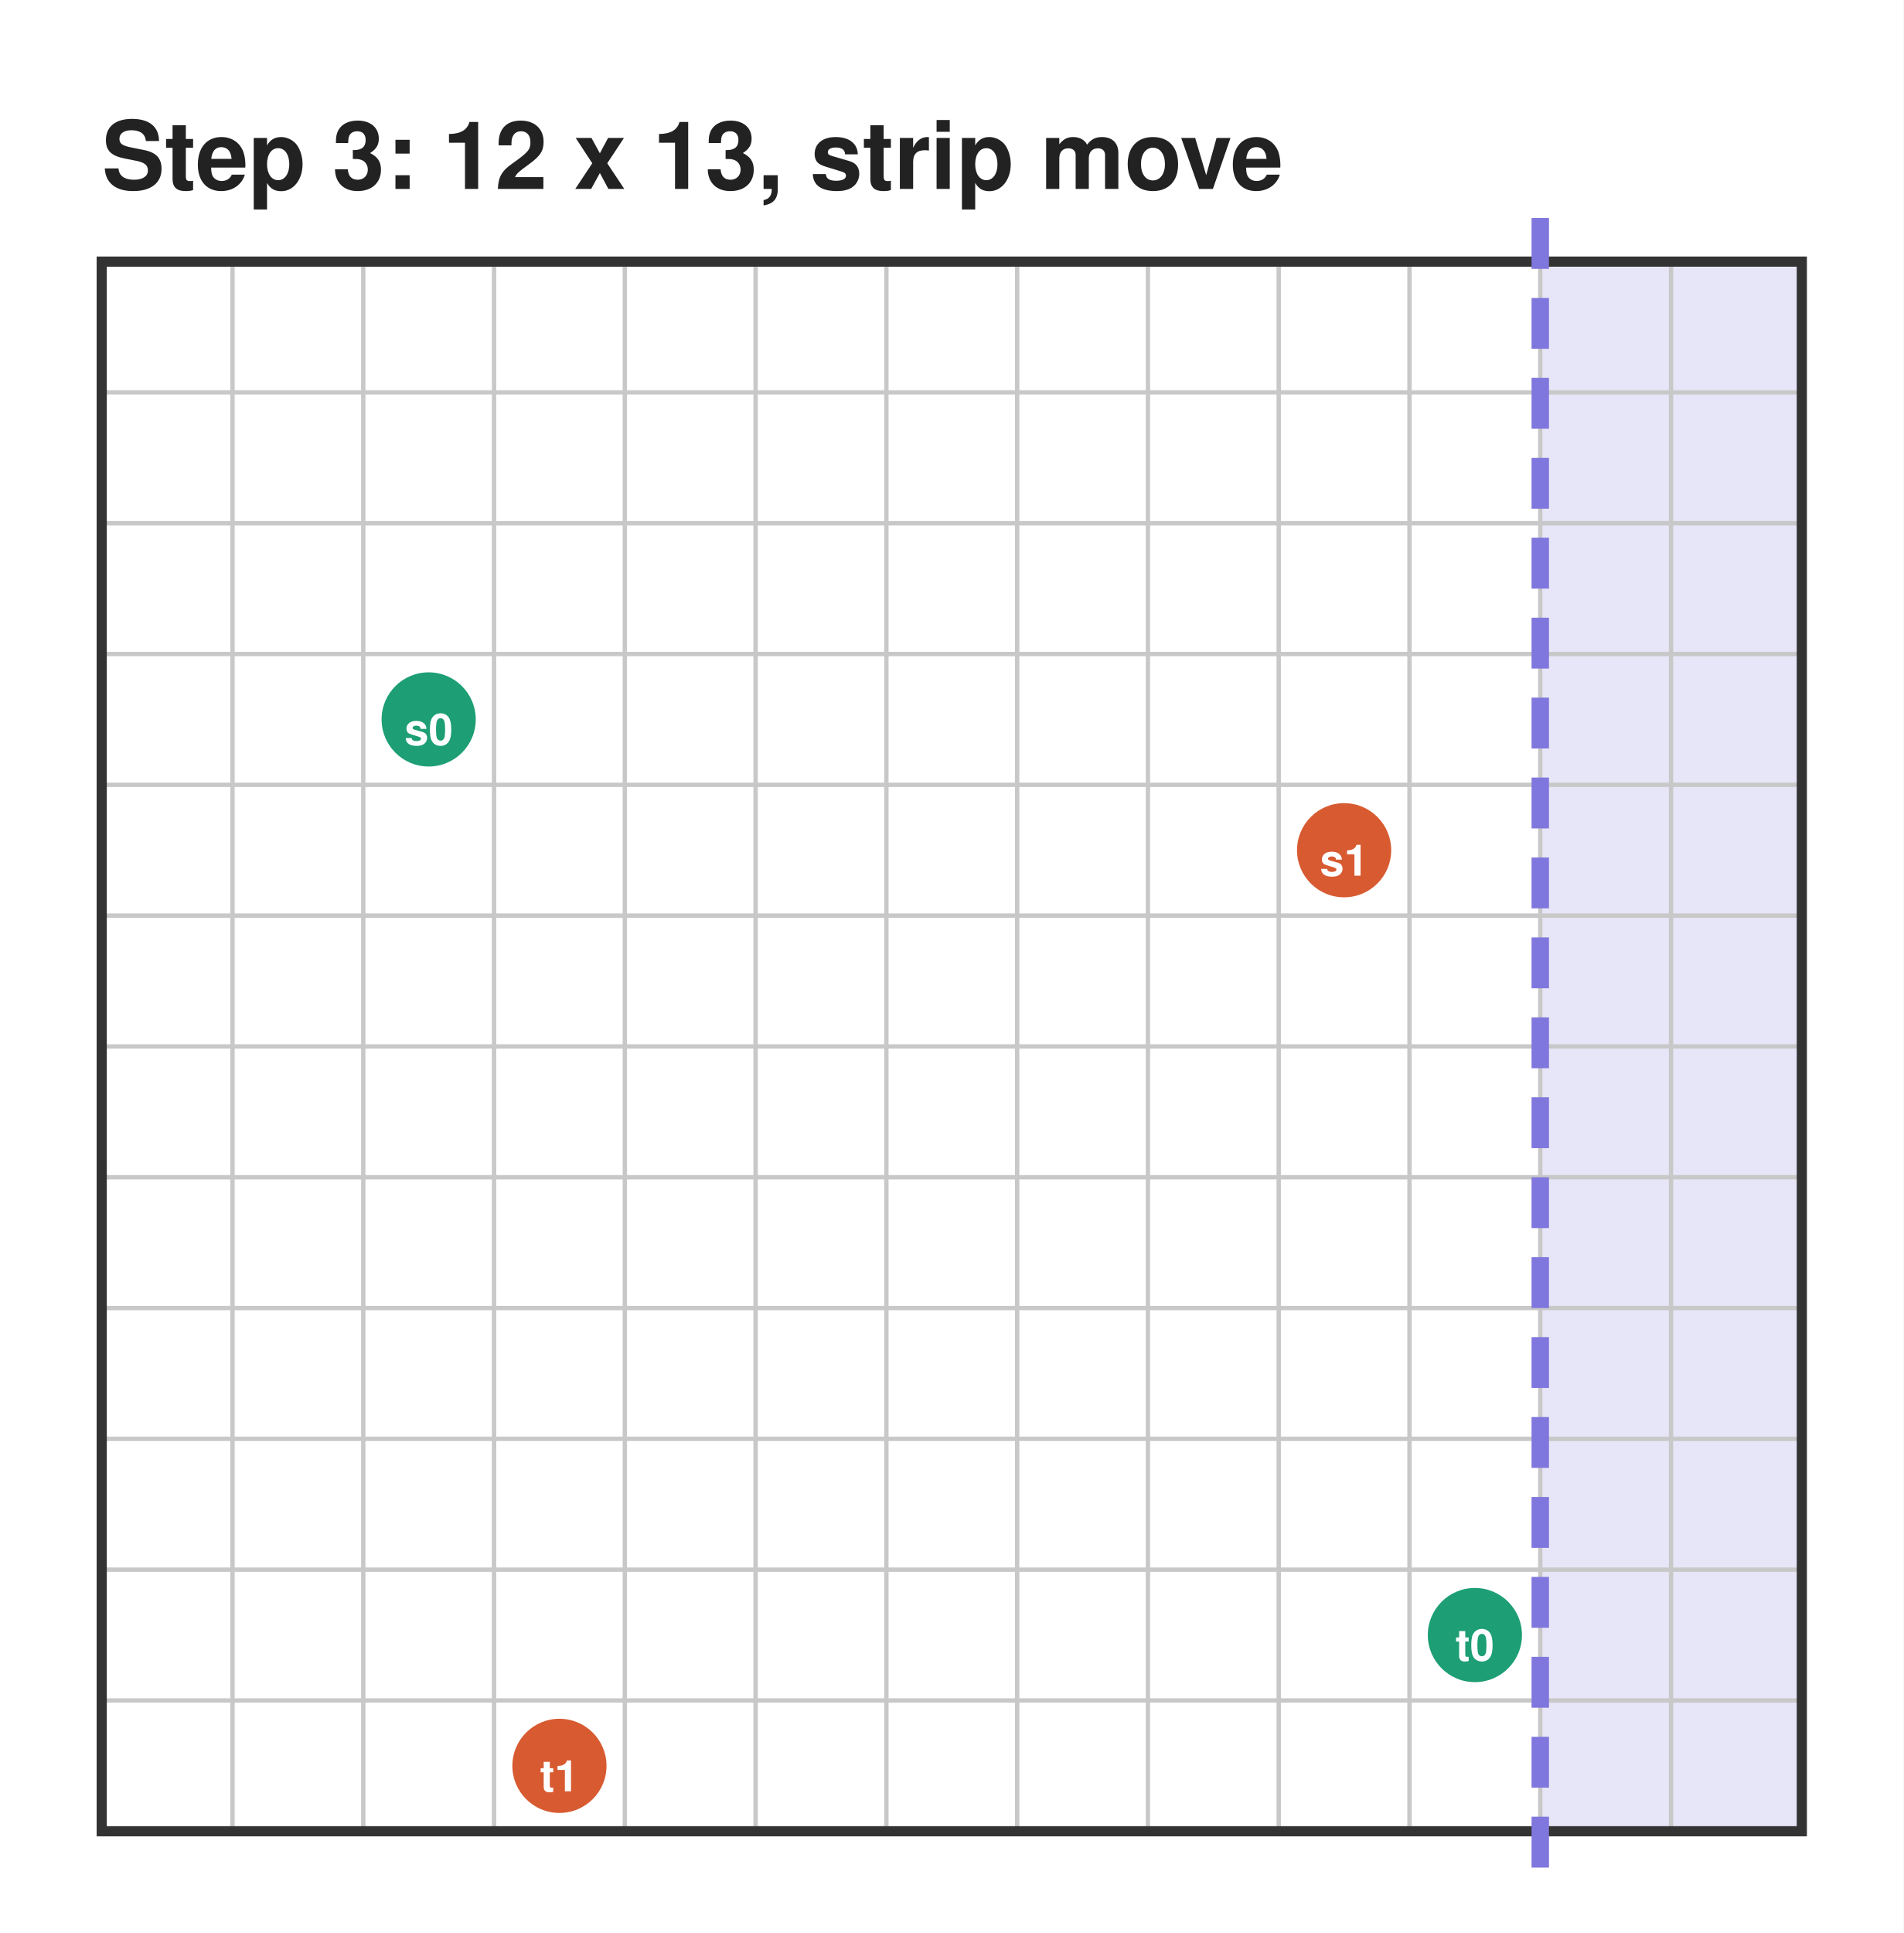
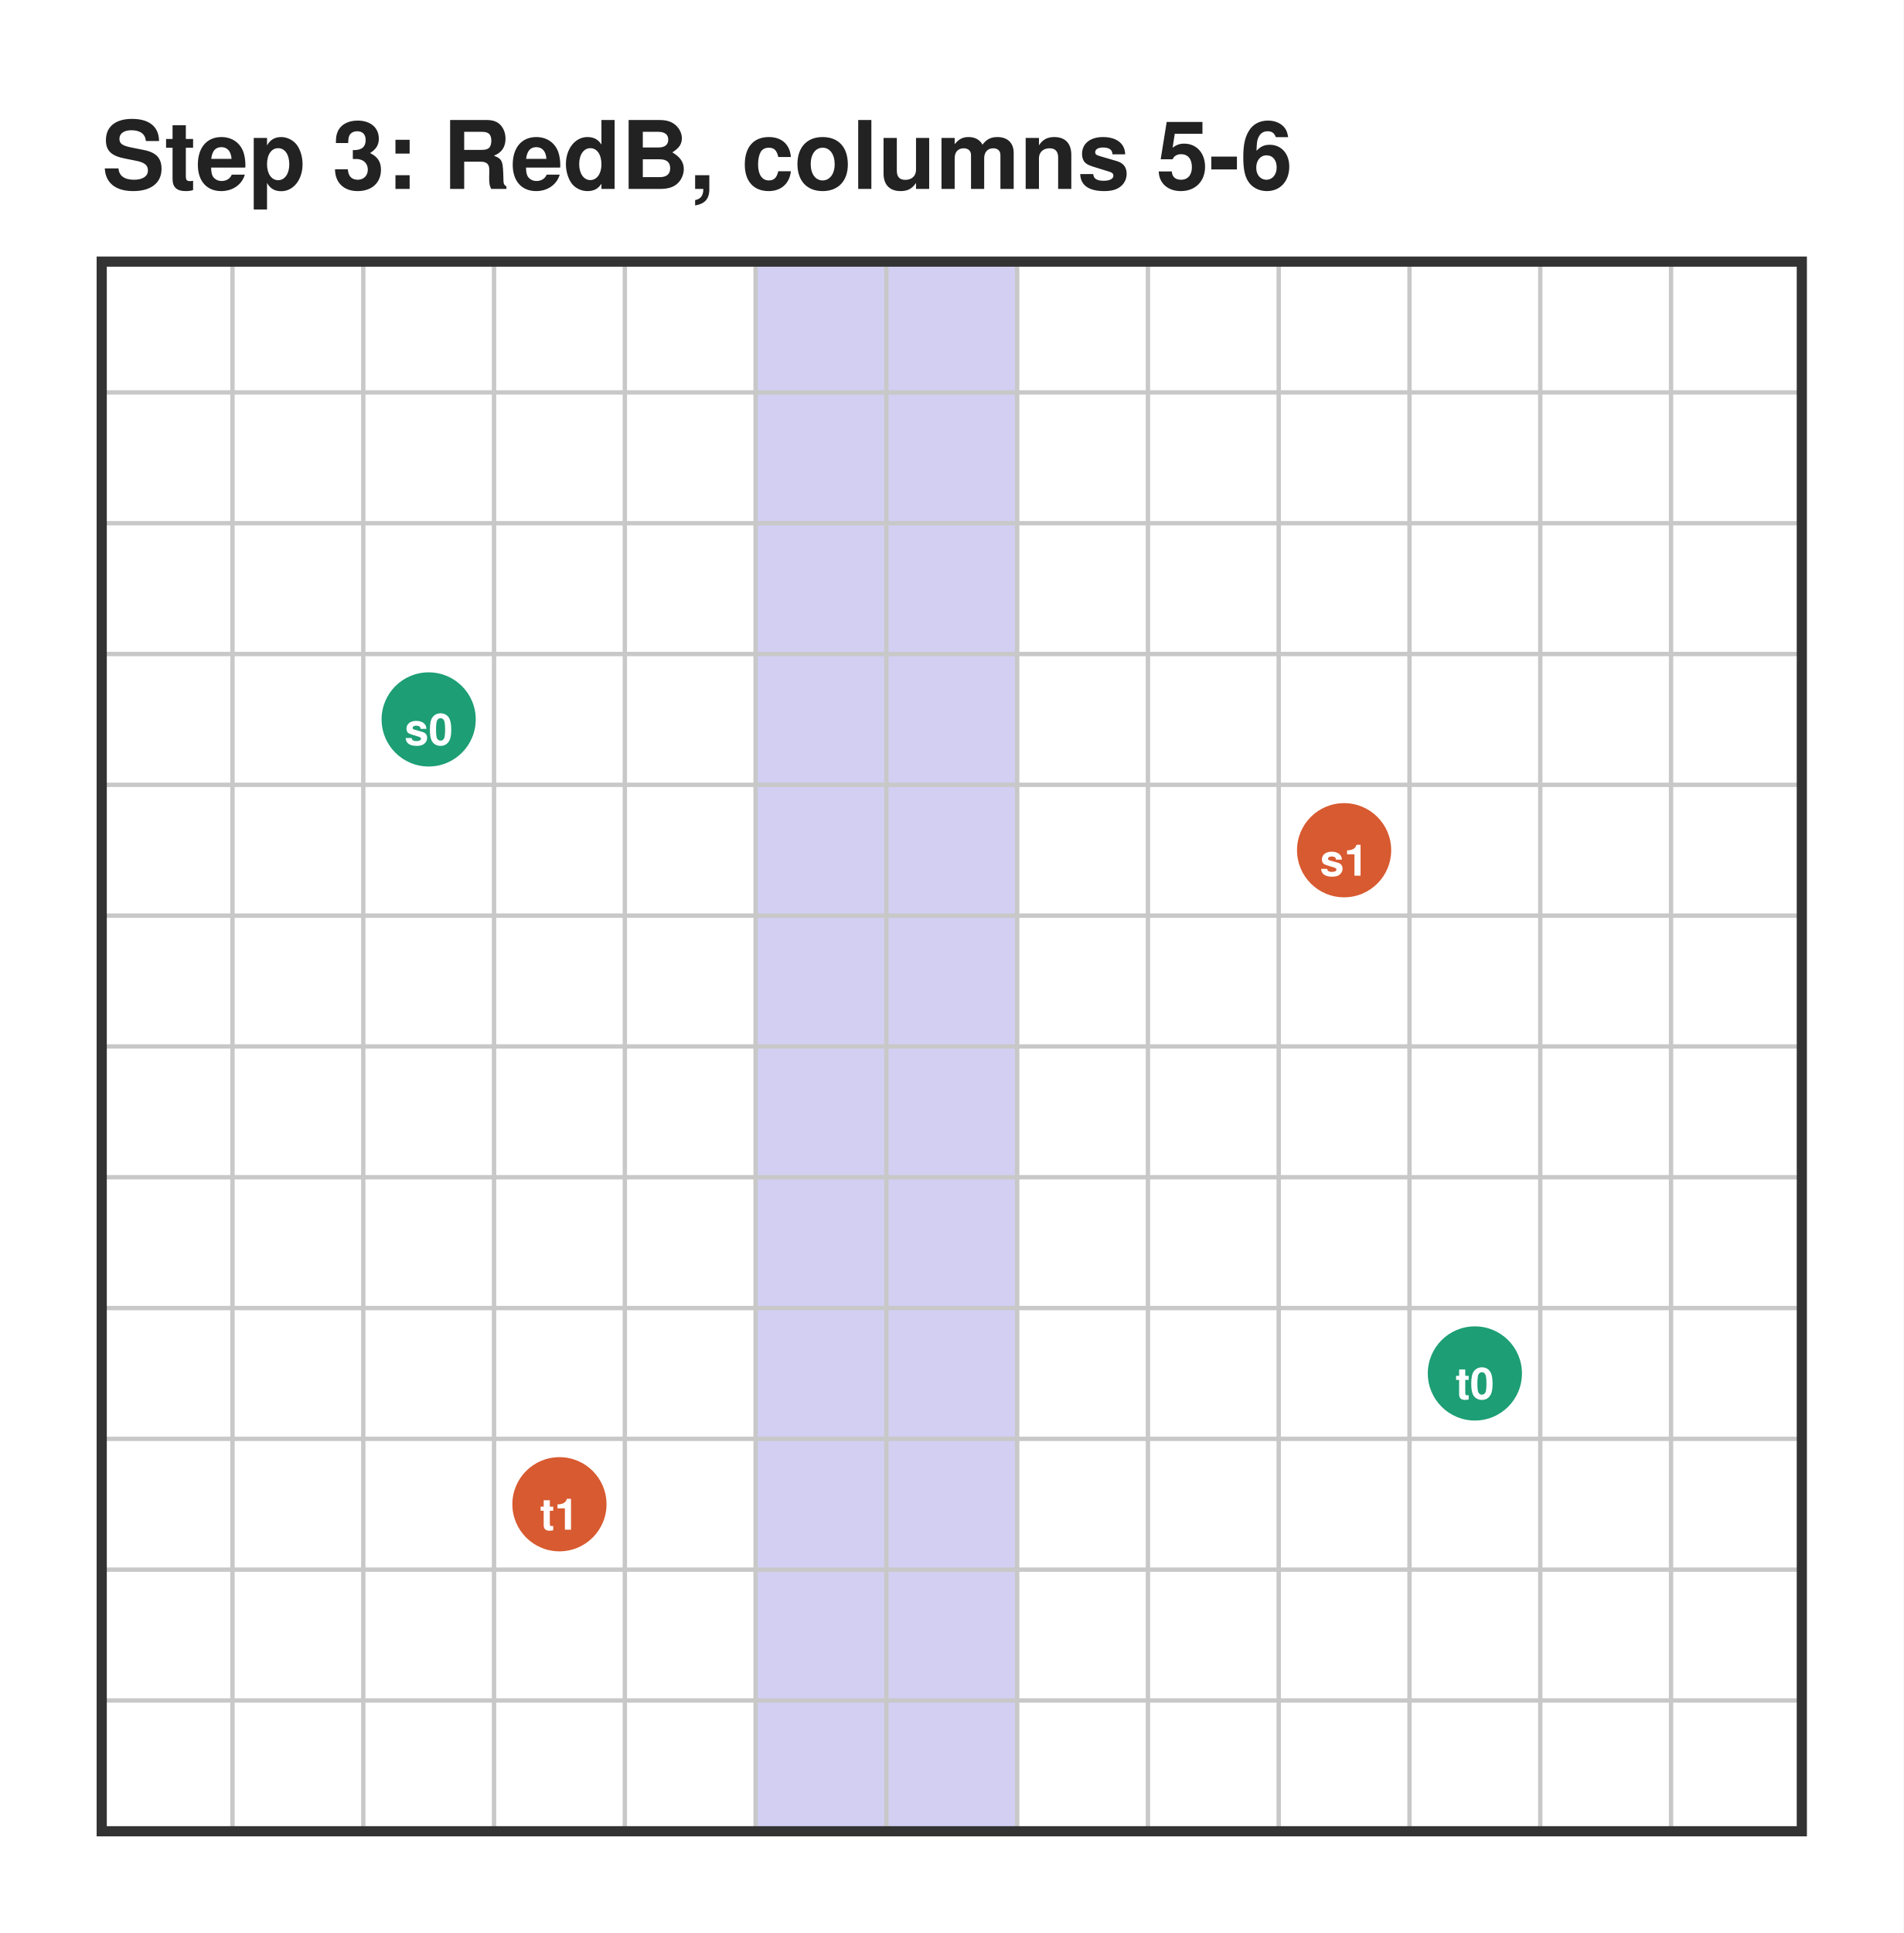
<svg xmlns="http://www.w3.org/2000/svg" width="262" height="266" viewBox="0 0 262 266" font-family="Helvetica, Arial, sans-serif">
  <rect width="100%" height="100%" fill="white" />
-   <text x="14" y="26" font-size="13" font-weight="700" fill="#222">Step 3: 12 x 13, strip move</text>
-   <rect x="212" y="36" width="18" height="18" fill="#7F77DD" fill-opacity="0.18" />
-   <rect x="230" y="36" width="18" height="18" fill="#7F77DD" fill-opacity="0.18" />
-   <rect x="212" y="54" width="18" height="18" fill="#7F77DD" fill-opacity="0.18" />
-   <rect x="230" y="54" width="18" height="18" fill="#7F77DD" fill-opacity="0.18" />
-   <rect x="212" y="72" width="18" height="18" fill="#7F77DD" fill-opacity="0.18" />
-   <rect x="230" y="72" width="18" height="18" fill="#7F77DD" fill-opacity="0.18" />
-   <rect x="212" y="90" width="18" height="18" fill="#7F77DD" fill-opacity="0.18" />
-   <rect x="230" y="90" width="18" height="18" fill="#7F77DD" fill-opacity="0.18" />
-   <rect x="212" y="108" width="18" height="18" fill="#7F77DD" fill-opacity="0.18" />
-   <rect x="230" y="108" width="18" height="18" fill="#7F77DD" fill-opacity="0.18" />
-   <rect x="212" y="126" width="18" height="18" fill="#7F77DD" fill-opacity="0.18" />
-   <rect x="230" y="126" width="18" height="18" fill="#7F77DD" fill-opacity="0.18" />
-   <rect x="212" y="144" width="18" height="18" fill="#7F77DD" fill-opacity="0.18" />
-   <rect x="230" y="144" width="18" height="18" fill="#7F77DD" fill-opacity="0.18" />
-   <rect x="212" y="162" width="18" height="18" fill="#7F77DD" fill-opacity="0.18" />
-   <rect x="230" y="162" width="18" height="18" fill="#7F77DD" fill-opacity="0.18" />
-   <rect x="212" y="180" width="18" height="18" fill="#7F77DD" fill-opacity="0.18" />
-   <rect x="230" y="180" width="18" height="18" fill="#7F77DD" fill-opacity="0.18" />
-   <rect x="212" y="198" width="18" height="18" fill="#7F77DD" fill-opacity="0.18" />
-   <rect x="230" y="198" width="18" height="18" fill="#7F77DD" fill-opacity="0.18" />
-   <rect x="212" y="216" width="18" height="18" fill="#7F77DD" fill-opacity="0.18" />
-   <rect x="230" y="216" width="18" height="18" fill="#7F77DD" fill-opacity="0.18" />
-   <rect x="212" y="234" width="18" height="18" fill="#7F77DD" fill-opacity="0.18" />
-   <rect x="230" y="234" width="18" height="18" fill="#7F77DD" fill-opacity="0.18" />
+   <text x="14" y="26" font-size="13" font-weight="700" fill="#222">Step 3: RedB, columns 5-6</text>
+   <rect x="104" y="36" width="18" height="18" fill="#7F77DD" fill-opacity="0.35" />
+   <rect x="122" y="36" width="18" height="18" fill="#7F77DD" fill-opacity="0.35" />
+   <rect x="104" y="54" width="18" height="18" fill="#7F77DD" fill-opacity="0.35" />
+   <rect x="122" y="54" width="18" height="18" fill="#7F77DD" fill-opacity="0.35" />
+   <rect x="104" y="72" width="18" height="18" fill="#7F77DD" fill-opacity="0.35" />
+   <rect x="122" y="72" width="18" height="18" fill="#7F77DD" fill-opacity="0.35" />
+   <rect x="104" y="90" width="18" height="18" fill="#7F77DD" fill-opacity="0.35" />
+   <rect x="122" y="90" width="18" height="18" fill="#7F77DD" fill-opacity="0.35" />
+   <rect x="104" y="108" width="18" height="18" fill="#7F77DD" fill-opacity="0.35" />
+   <rect x="122" y="108" width="18" height="18" fill="#7F77DD" fill-opacity="0.35" />
+   <rect x="104" y="126" width="18" height="18" fill="#7F77DD" fill-opacity="0.35" />
+   <rect x="122" y="126" width="18" height="18" fill="#7F77DD" fill-opacity="0.35" />
+   <rect x="104" y="144" width="18" height="18" fill="#7F77DD" fill-opacity="0.35" />
+   <rect x="122" y="144" width="18" height="18" fill="#7F77DD" fill-opacity="0.35" />
+   <rect x="104" y="162" width="18" height="18" fill="#7F77DD" fill-opacity="0.35" />
+   <rect x="122" y="162" width="18" height="18" fill="#7F77DD" fill-opacity="0.35" />
+   <rect x="104" y="180" width="18" height="18" fill="#7F77DD" fill-opacity="0.35" />
+   <rect x="122" y="180" width="18" height="18" fill="#7F77DD" fill-opacity="0.35" />
+   <rect x="104" y="198" width="18" height="18" fill="#7F77DD" fill-opacity="0.35" />
+   <rect x="122" y="198" width="18" height="18" fill="#7F77DD" fill-opacity="0.35" />
+   <rect x="104" y="216" width="18" height="18" fill="#7F77DD" fill-opacity="0.35" />
+   <rect x="122" y="216" width="18" height="18" fill="#7F77DD" fill-opacity="0.35" />
+   <rect x="104" y="234" width="18" height="18" fill="#7F77DD" fill-opacity="0.35" />
+   <rect x="122" y="234" width="18" height="18" fill="#7F77DD" fill-opacity="0.35" />
  <line x1="14" y1="36" x2="248" y2="36" stroke="#c8c8c8" stroke-width="0.6" />
  <line x1="14" y1="54" x2="248" y2="54" stroke="#c8c8c8" stroke-width="0.6" />
  <line x1="14" y1="72" x2="248" y2="72" stroke="#c8c8c8" stroke-width="0.6" />
  <line x1="14" y1="90" x2="248" y2="90" stroke="#c8c8c8" stroke-width="0.6" />
  <line x1="14" y1="108" x2="248" y2="108" stroke="#c8c8c8" stroke-width="0.6" />
  <line x1="14" y1="126" x2="248" y2="126" stroke="#c8c8c8" stroke-width="0.6" />
  <line x1="14" y1="144" x2="248" y2="144" stroke="#c8c8c8" stroke-width="0.6" />
  <line x1="14" y1="162" x2="248" y2="162" stroke="#c8c8c8" stroke-width="0.6" />
  <line x1="14" y1="180" x2="248" y2="180" stroke="#c8c8c8" stroke-width="0.6" />
  <line x1="14" y1="198" x2="248" y2="198" stroke="#c8c8c8" stroke-width="0.6" />
  <line x1="14" y1="216" x2="248" y2="216" stroke="#c8c8c8" stroke-width="0.6" />
  <line x1="14" y1="234" x2="248" y2="234" stroke="#c8c8c8" stroke-width="0.6" />
  <line x1="14" y1="252" x2="248" y2="252" stroke="#c8c8c8" stroke-width="0.6" />
  <line x1="14" y1="36" x2="14" y2="252" stroke="#c8c8c8" stroke-width="0.6" />
  <line x1="32" y1="36" x2="32" y2="252" stroke="#c8c8c8" stroke-width="0.6" />
  <line x1="50" y1="36" x2="50" y2="252" stroke="#c8c8c8" stroke-width="0.6" />
  <line x1="68" y1="36" x2="68" y2="252" stroke="#c8c8c8" stroke-width="0.6" />
  <line x1="86" y1="36" x2="86" y2="252" stroke="#c8c8c8" stroke-width="0.6" />
  <line x1="104" y1="36" x2="104" y2="252" stroke="#c8c8c8" stroke-width="0.6" />
  <line x1="122" y1="36" x2="122" y2="252" stroke="#c8c8c8" stroke-width="0.6" />
  <line x1="140" y1="36" x2="140" y2="252" stroke="#c8c8c8" stroke-width="0.6" />
  <line x1="158" y1="36" x2="158" y2="252" stroke="#c8c8c8" stroke-width="0.6" />
  <line x1="176" y1="36" x2="176" y2="252" stroke="#c8c8c8" stroke-width="0.6" />
  <line x1="194" y1="36" x2="194" y2="252" stroke="#c8c8c8" stroke-width="0.6" />
  <line x1="212" y1="36" x2="212" y2="252" stroke="#c8c8c8" stroke-width="0.6" />
  <line x1="230" y1="36" x2="230" y2="252" stroke="#c8c8c8" stroke-width="0.6" />
  <line x1="248" y1="36" x2="248" y2="252" stroke="#c8c8c8" stroke-width="0.6" />
  <rect x="14" y="36" width="234" height="216" fill="none" stroke="#333" stroke-width="1.4" />
-   <line x1="212" y1="30" x2="212" y2="258" stroke="#7F77DD" stroke-width="2.4" stroke-dasharray="7 4" />
  <circle cx="59.0" cy="99.0" r="6.48" fill="#1D9E75" />
  <text x="59.0" y="102.5" font-size="6" font-weight="700" fill="white" text-anchor="middle">s0</text>
-   <circle cx="203.0" cy="225.0" r="6.48" fill="#1D9E75" />
-   <text x="203.0" y="228.5" font-size="6" font-weight="700" fill="white" text-anchor="middle">t0</text>
+   <circle cx="203.0" cy="189.0" r="6.48" fill="#1D9E75" />
+   <text x="203.0" y="192.5" font-size="6" font-weight="700" fill="white" text-anchor="middle">t0</text>
  <circle cx="185.0" cy="117.0" r="6.48" fill="#D85A30" />
  <text x="185.0" y="120.5" font-size="6" font-weight="700" fill="white" text-anchor="middle">s1</text>
-   <circle cx="77.0" cy="243.0" r="6.48" fill="#D85A30" />
-   <text x="77.0" y="246.5" font-size="6" font-weight="700" fill="white" text-anchor="middle">t1</text>
+   <circle cx="77.0" cy="207.0" r="6.48" fill="#D85A30" />
+   <text x="77.0" y="210.5" font-size="6" font-weight="700" fill="white" text-anchor="middle">t1</text>
</svg>
